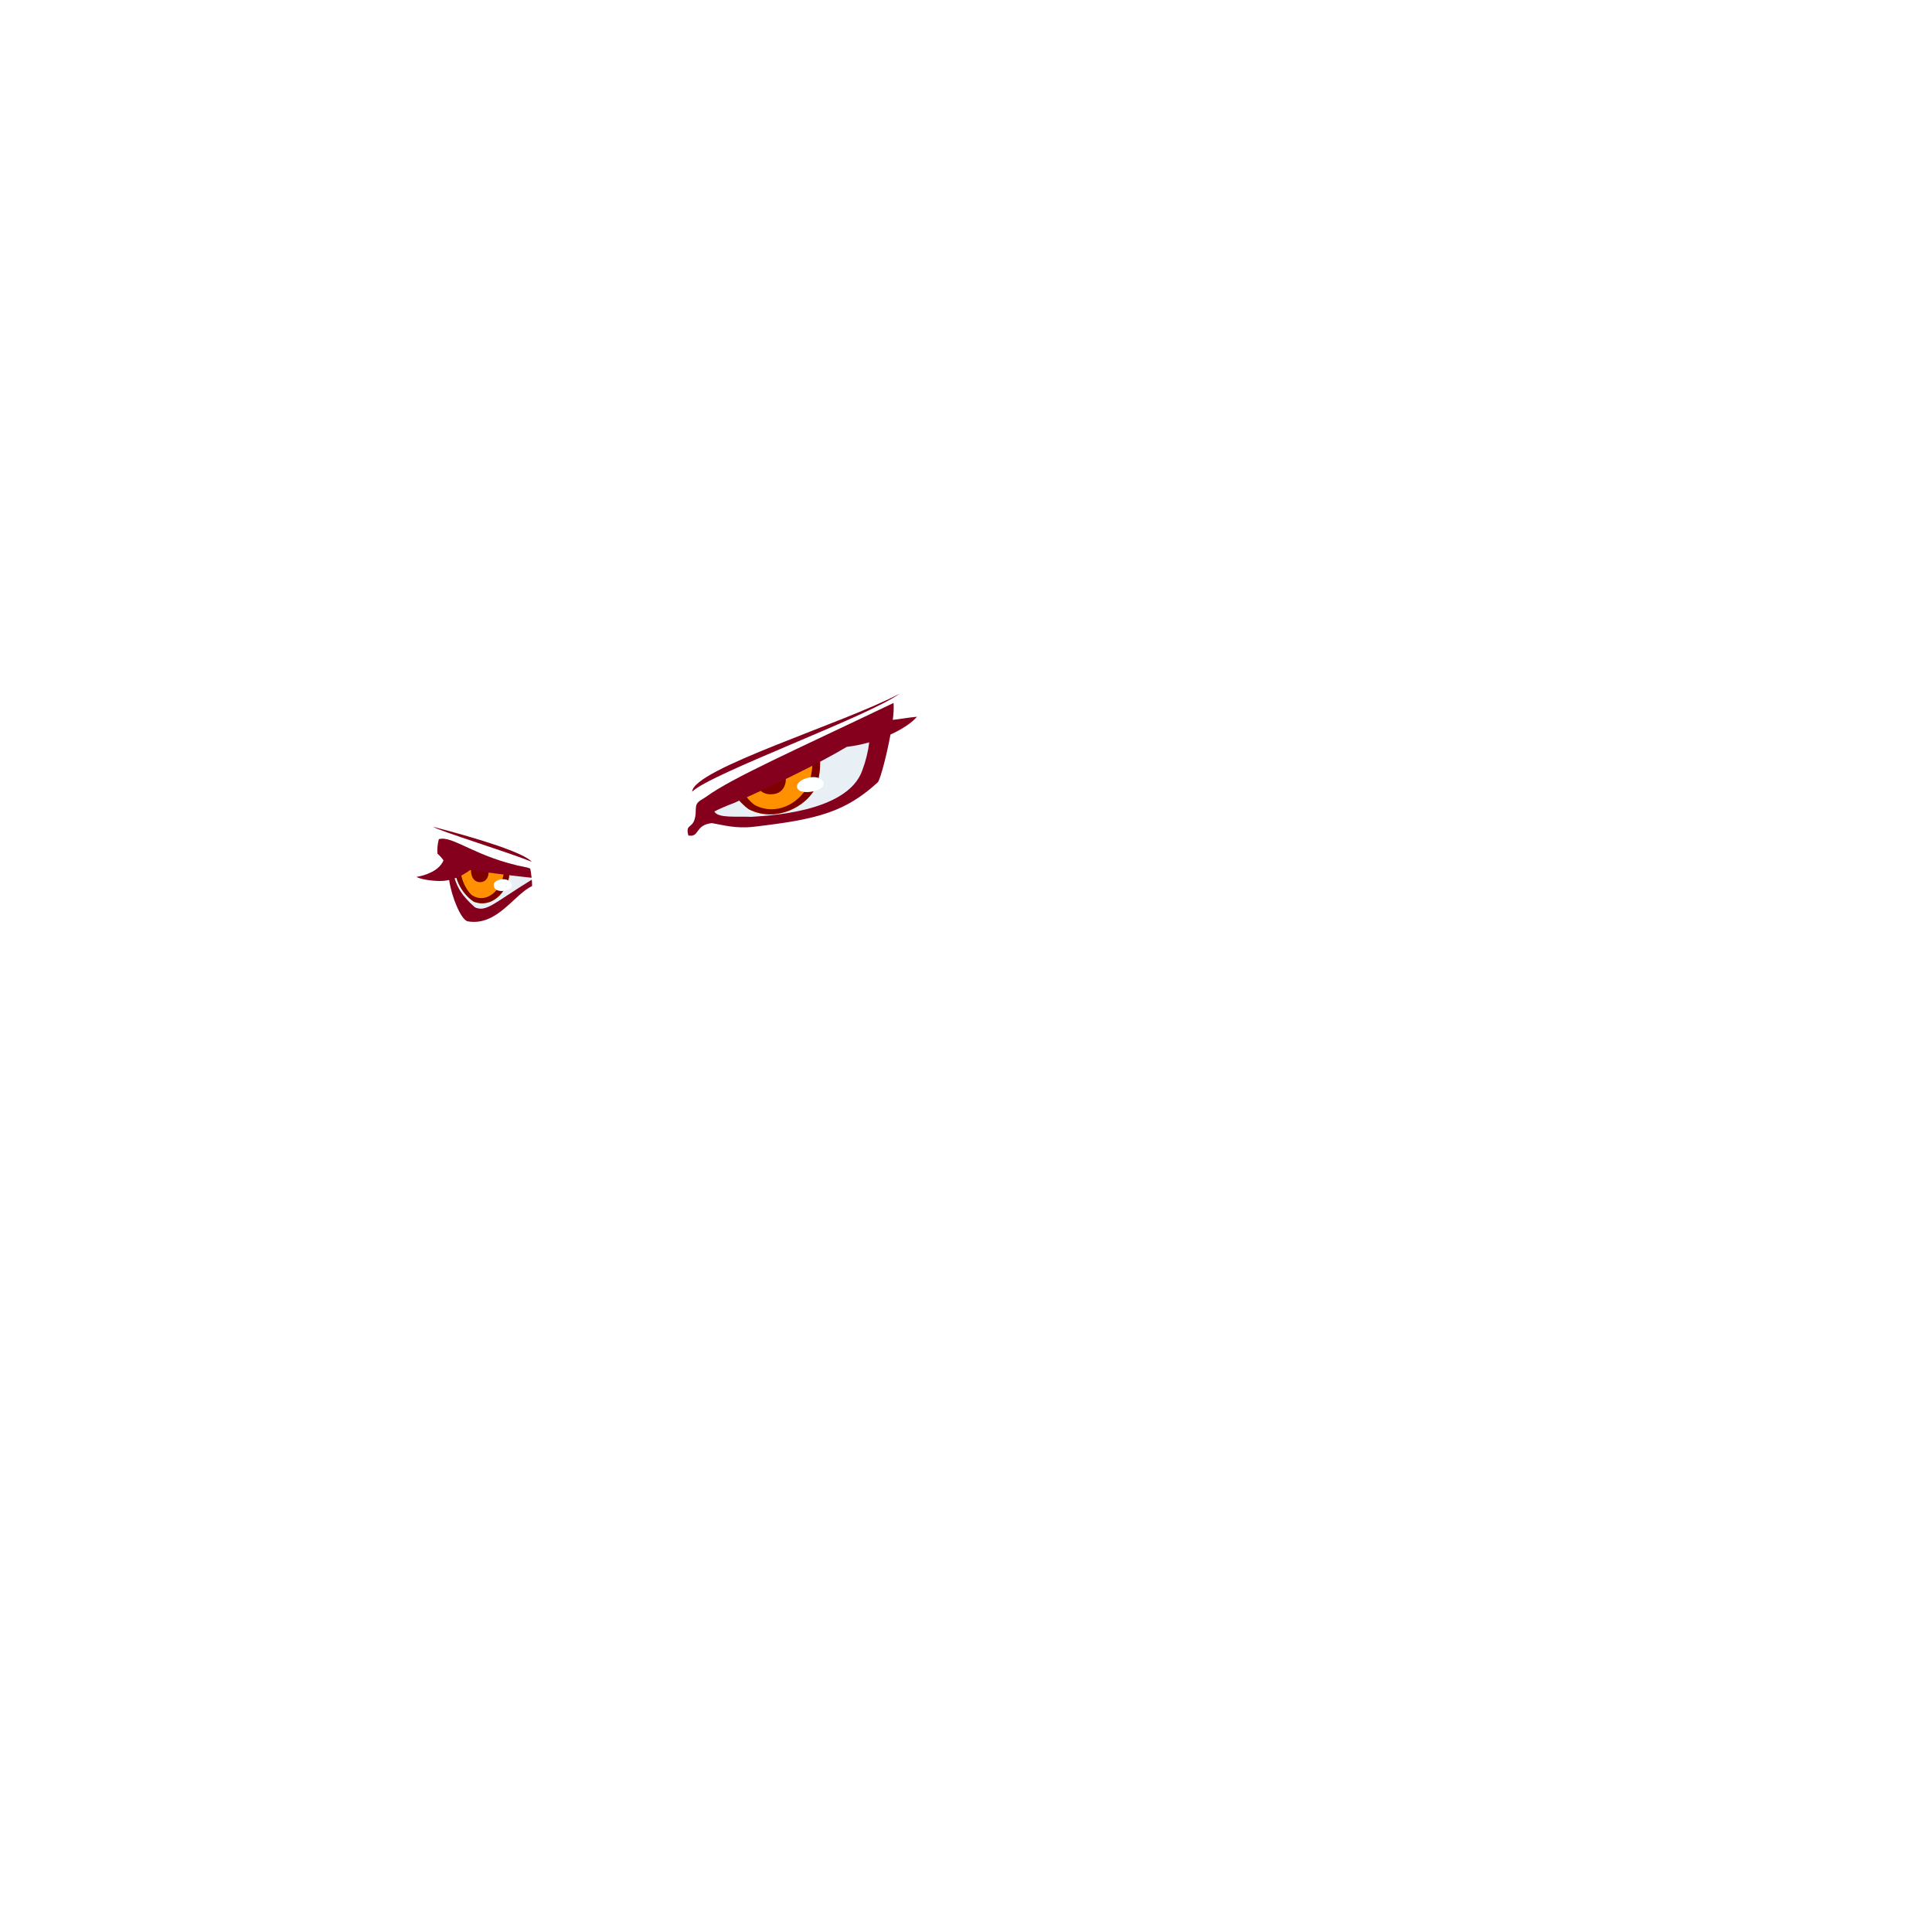
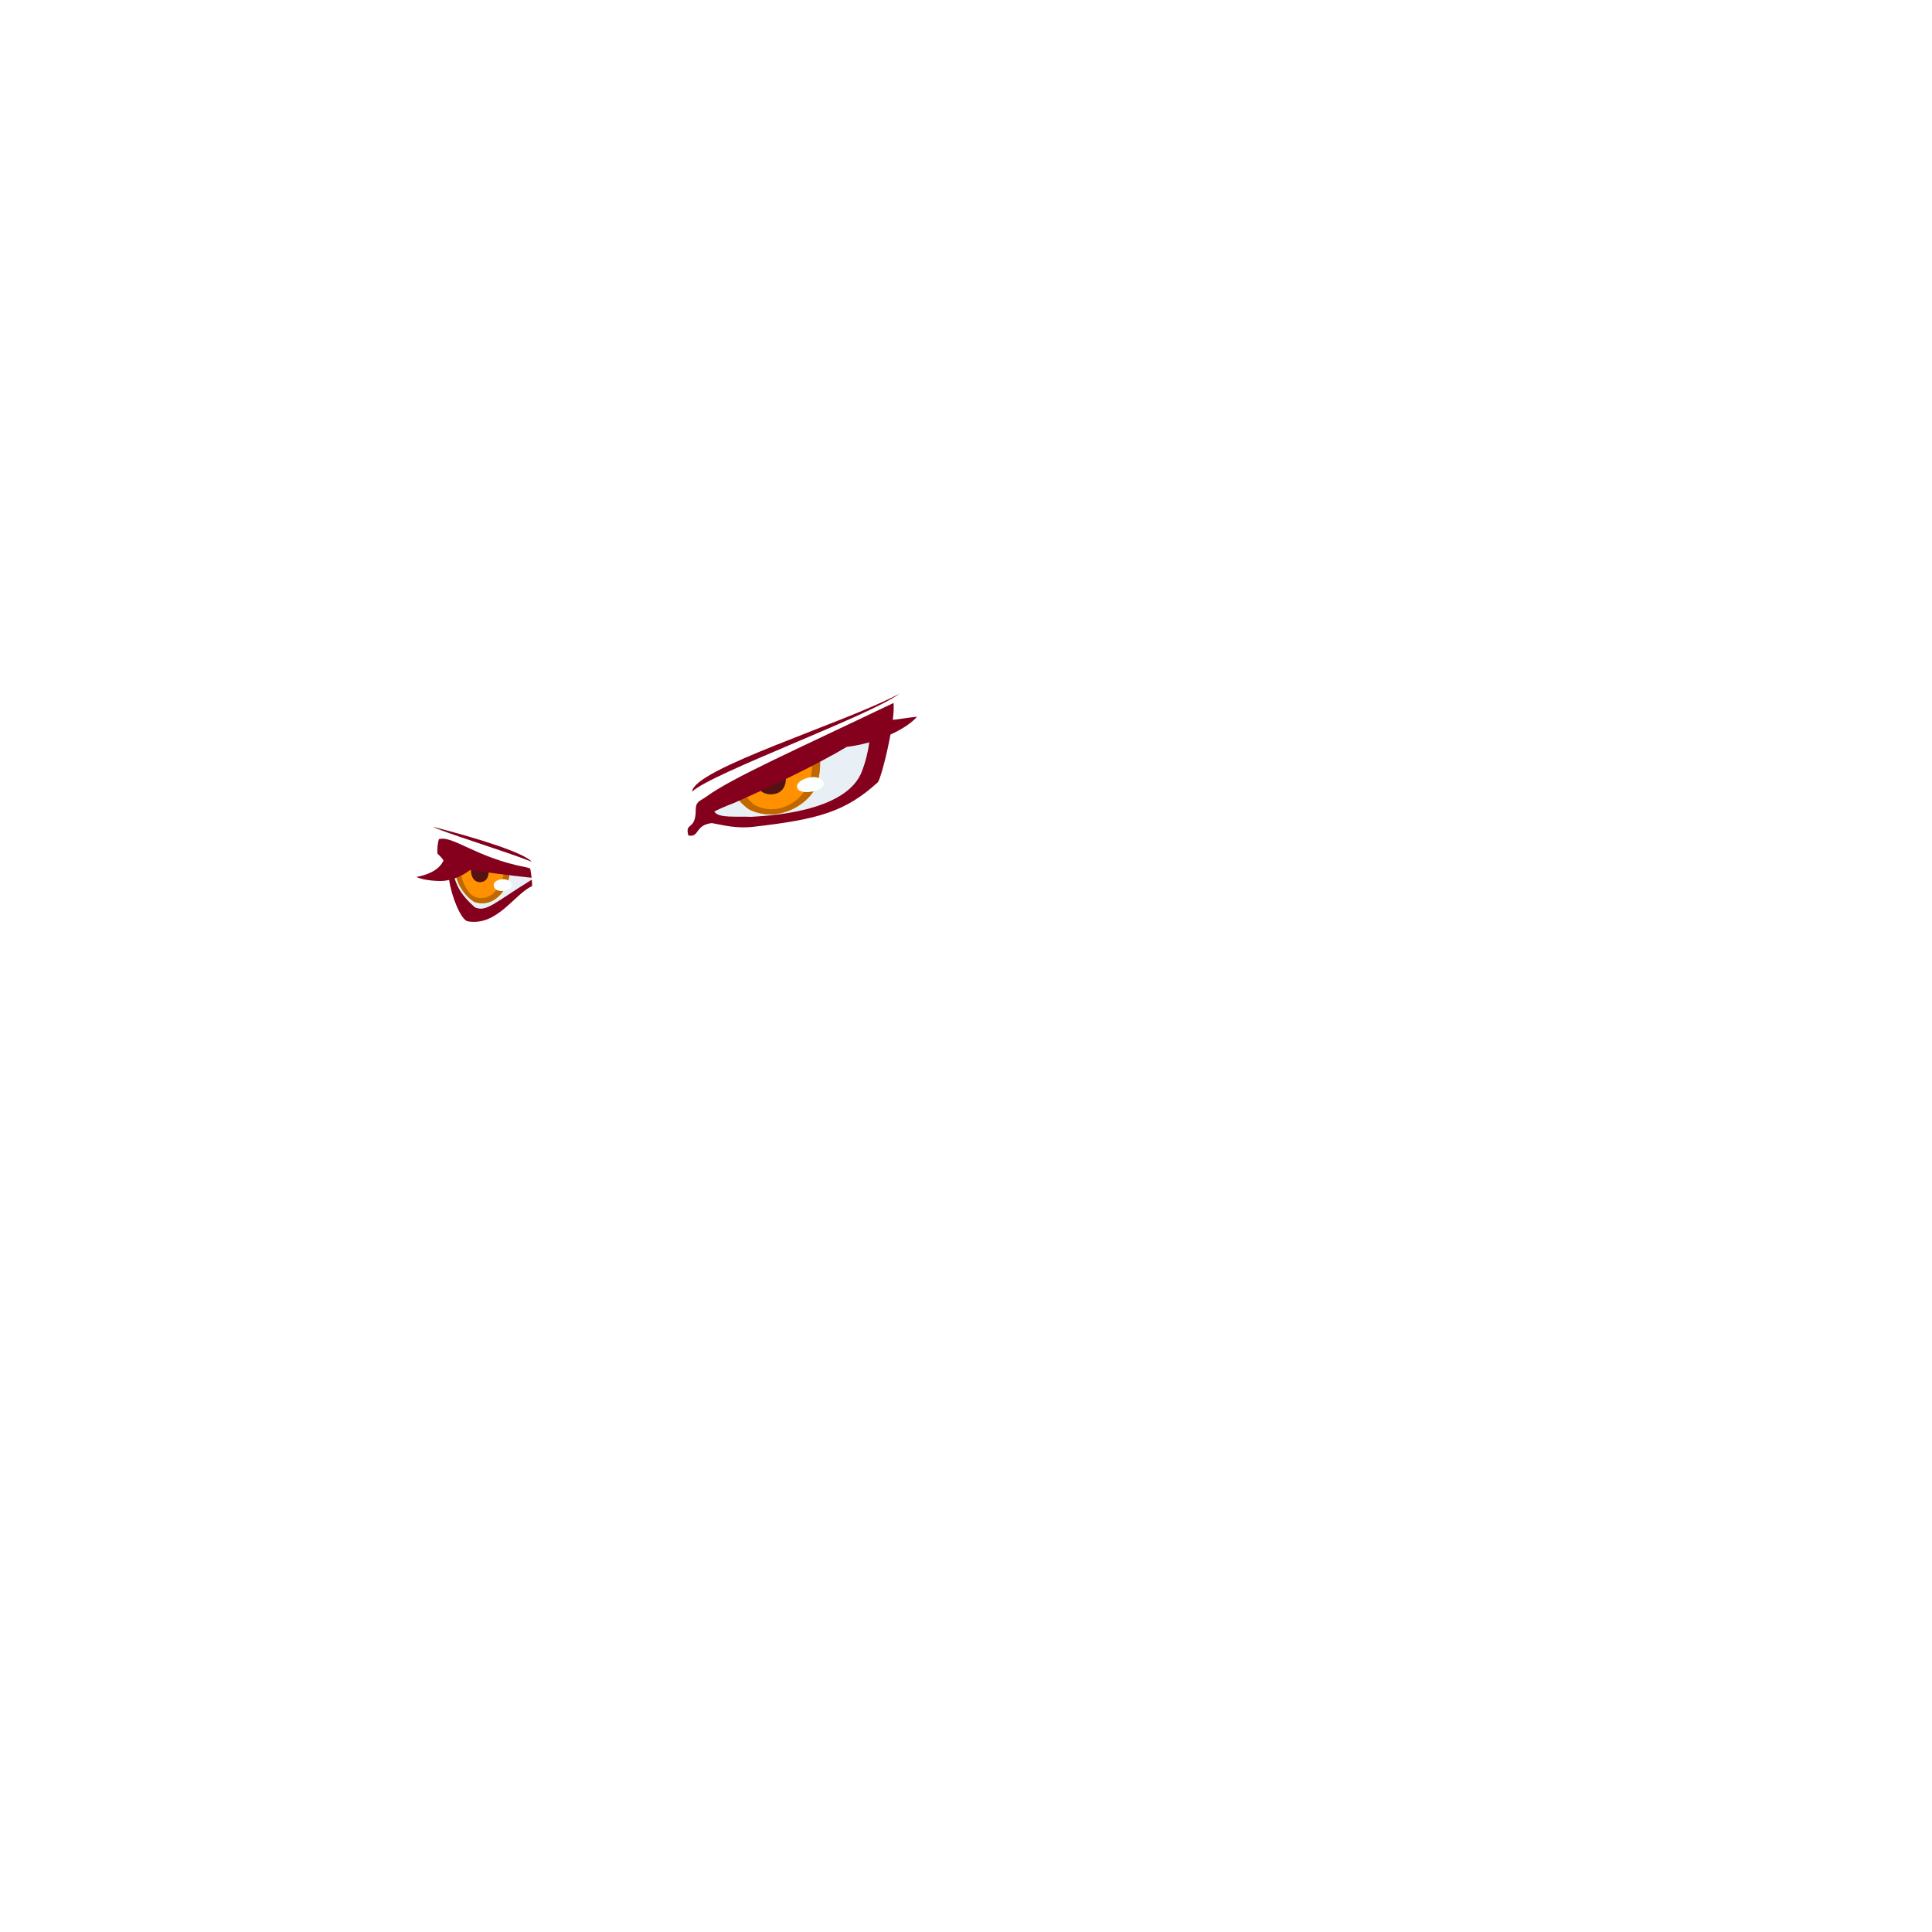
<svg xmlns="http://www.w3.org/2000/svg" viewBox="0 0 700 700">
  <defs>
-     <style>.a{fill:#e9f0f5;}.b{fill:#ff9100;}.c{fill:#7f0000;}.d{fill:#feffff;}.e{fill:#84001c;}.f{opacity:0;}.g{fill:red;}</style>
+     <style>.a{fill:#e9f0f5;}.b{fill:#ff9100;}.c{fill:#bf6800;}.d{fill:#541212;}.e{fill:#feffff;}.f{fill:#84001c;}.g{opacity:0;}.h{fill:red;}</style>
  </defs>
  <path class="a" d="M318.59,261.55c-6,2-17.91,9.16-42.83,19.91-9.12,4.56-20,8-20,11.24,1.85,4.18,3.09,4.24,10.91,6.19,4.44-.38,46.07-.93,51-24.11C318.93,267.94,318.59,265.73,318.59,261.55Z" />
  <path class="a" d="M192.51,317.25c-7.51-2.61-22.33-6.84-27.68-5.65-2.77,8.14,1.63,14.17,5,19.71,12.58-1.8,17.68-8,22.84-12.06C192.67,318.57,192.59,317.9,192.51,317.25Z" />
  <path class="b" d="M265.19,286.32a21.9,21.9,0,0,0,6.06,6.86c10.38,5.39,22.65-1.73,25-9.67,1.25-5,1.17-9.26-.08-12.9C287.59,274.94,273.7,282,265.19,286.32Z" />
  <path class="b" d="M164.86,309.72c-.05.2-.11.4-.15.6-1,9.59,4.36,14.68,7,16.38,6.71,2.46,11.82-3.67,12.75-9a22,22,0,0,0-.14-3.94A104.21,104.21,0,0,1,164.86,309.72Z" />
  <path class="c" d="M294.07,271.67a27.38,27.38,0,0,1-.5,10.61c-1.89,7.57-11.64,14.09-20.31,9.28a14,14,0,0,1-4.81-6.88l-3.26,1.64a21.9,21.9,0,0,0,6.06,6.86c10.38,5.39,22.65-1.73,25-9.67,1.25-5,1.17-9.26-.08-12.9Z" />
  <path class="c" d="M182.36,313.52a18,18,0,0,1,.23,2.51c-.88,6.88-6.55,11.49-11.52,8.38-2.06-1.59-5.43-7.38-4.09-14-.77-.22-1.48-.44-2.12-.66-.05.2-.11.4-.15.6-1,9.59,4.36,14.68,7,16.38,6.71,2.46,11.82-3.67,12.75-9a22,22,0,0,0-.14-3.94Z" />
-   <path class="c" d="M171,313.44c-1,2.6.11,6.88,3.72,6.08,2-.45,2.66-2.86,2.2-4.92C174.94,314.26,172.94,313.86,171,313.44Z" />
-   <path class="c" d="M273.78,282.68c.3,3,2.48,5.71,6.76,5,4.7-.75,5.25-6.74,2.6-9.79Z" />
-   <path class="d" d="M297.92,282.71c-2.48-2.7-10-.16-9.08,2.73C289.88,288.79,301.11,286.2,297.92,282.71Z" />
-   <path class="d" d="M178.89,320.5c-.11,3.85,7.18,2.27,6.54,0C184.54,317.46,179,318.41,178.89,320.5Z" />
-   <path class="e" d="M323.46,260.81a30.2,30.2,0,0,0,.3-6.12c-35.84,17.16-58.45,27.11-67.76,33.89-2.39,1.73-3.91,1.73-3.91,4.77,0,7.85-4.07,4.28-2.68,9.37,4.2.73,2.22-3.77,8.5-4.5,4.2.73,8.73,2.08,15.22,1.33,23-2.67,33.11-5.28,45-16.19,1-1.68,3.14-9.78,4.51-17.23,4.17-1.89,7.64-4.16,9.61-6.44C328.43,260.05,325.86,260.6,323.46,260.81Zm-11,18.21c-5.41,15.84-36.4,16.61-40.4,16.94-4.58-.29-11.95.65-13.25-1.95a69.84,69.84,0,0,1,6.95-3c14.42-6.34,30.8-14.3,41.05-20.41a52,52,0,0,0,8.14-1.64A45.24,45.24,0,0,1,312.47,279Z" />
-   <path class="e" d="M250.78,286.84c6.52-6.52,64.08-27.37,75.15-35.51C305.73,262.08,251.22,278.59,250.78,286.84Z" />
-   <path class="e" d="M156.85,299.54c2.6,1.63,27,9.13,35.84,12.71C189.75,309,174.44,304.11,156.85,299.54Z" />
-   <path class="e" d="M192.68,318.72c-13.65,8.4-16.5,11.93-20.65,10-4.82-4.34-6.18-7-7.32-10.46a20.64,20.64,0,0,0,5.65-3.05c6,.89,14,1.95,22.24,2.82q-.18-1.71-.48-3.33a6.68,6.68,0,0,0-1.5-.46C172.38,310.73,164,302.55,159,304.05a15.91,15.91,0,0,0-.5,5.25,12.94,12.94,0,0,1,2.19,2.42c-1.54,3.8-6.66,5.51-9.81,6,2.25,1.25,8.6,1.8,10.85,1.3.35-.05.69-.12,1-.19.86,6,4.29,14.55,6.79,15,10.67,1.78,16.79-9.86,23.27-12.78C192.79,320.21,192.74,319.46,192.68,318.72Z" />
-   <g class="f">
-     <path class="g" d="M699,1V699H1V1H699m1-1H0V700H700V0Z" />
+   <path class="d" d="M171,313.44c-1,2.6.11,6.88,3.72,6.08,2-.45,2.66-2.86,2.2-4.92C174.94,314.26,172.94,313.86,171,313.44Z" />
+   <path class="d" d="M273.78,282.68c.3,3,2.48,5.71,6.76,5,4.7-.75,5.25-6.74,2.6-9.79Z" />
+   <path class="e" d="M297.92,282.71c-2.48-2.7-10-.16-9.08,2.73C289.88,288.79,301.11,286.2,297.92,282.71Z" />
+   <path class="e" d="M178.89,320.5c-.11,3.85,7.18,2.27,6.54,0C184.54,317.46,179,318.41,178.89,320.5Z" />
+   <path class="f" d="M323.46,260.81a30.2,30.2,0,0,0,.3-6.12c-35.84,17.16-58.45,27.11-67.76,33.89-2.39,1.73-3.91,1.73-3.91,4.77,0,7.85-4.07,4.28-2.68,9.37,4.2.73,2.22-3.77,8.5-4.5,4.2.73,8.73,2.08,15.22,1.33,23-2.67,33.11-5.28,45-16.19,1-1.68,3.14-9.78,4.51-17.23,4.17-1.89,7.64-4.16,9.61-6.44C328.43,260.05,325.86,260.6,323.46,260.81Zm-11,18.21c-5.41,15.84-36.4,16.61-40.4,16.94-4.58-.29-11.95.65-13.25-1.95a69.84,69.84,0,0,1,6.95-3c14.42-6.34,30.8-14.3,41.05-20.41a52,52,0,0,0,8.14-1.64A45.24,45.24,0,0,1,312.47,279Z" />
+   <path class="f" d="M250.78,286.84c6.52-6.52,64.08-27.37,75.15-35.51C305.73,262.08,251.22,278.59,250.78,286.84Z" />
+   <path class="f" d="M156.85,299.54c2.6,1.63,27,9.13,35.84,12.71C189.75,309,174.44,304.11,156.85,299.54Z" />
+   <path class="f" d="M192.68,318.72c-13.65,8.4-16.5,11.93-20.65,10-4.82-4.34-6.18-7-7.32-10.46a20.64,20.64,0,0,0,5.65-3.05c6,.89,14,1.95,22.24,2.82q-.18-1.71-.48-3.33a6.68,6.68,0,0,0-1.5-.46C172.38,310.73,164,302.55,159,304.05a15.91,15.91,0,0,0-.5,5.25,12.94,12.94,0,0,1,2.19,2.42c-1.54,3.8-6.66,5.51-9.81,6,2.25,1.25,8.6,1.8,10.85,1.3.35-.05.69-.12,1-.19.86,6,4.29,14.55,6.79,15,10.67,1.78,16.79-9.86,23.27-12.78C192.79,320.21,192.74,319.46,192.68,318.72Z" />
+   <g class="g">
+     <path class="h" d="M699,1V699H1V1H699m1-1H0V700H700V0Z" />
  </g>
</svg>
